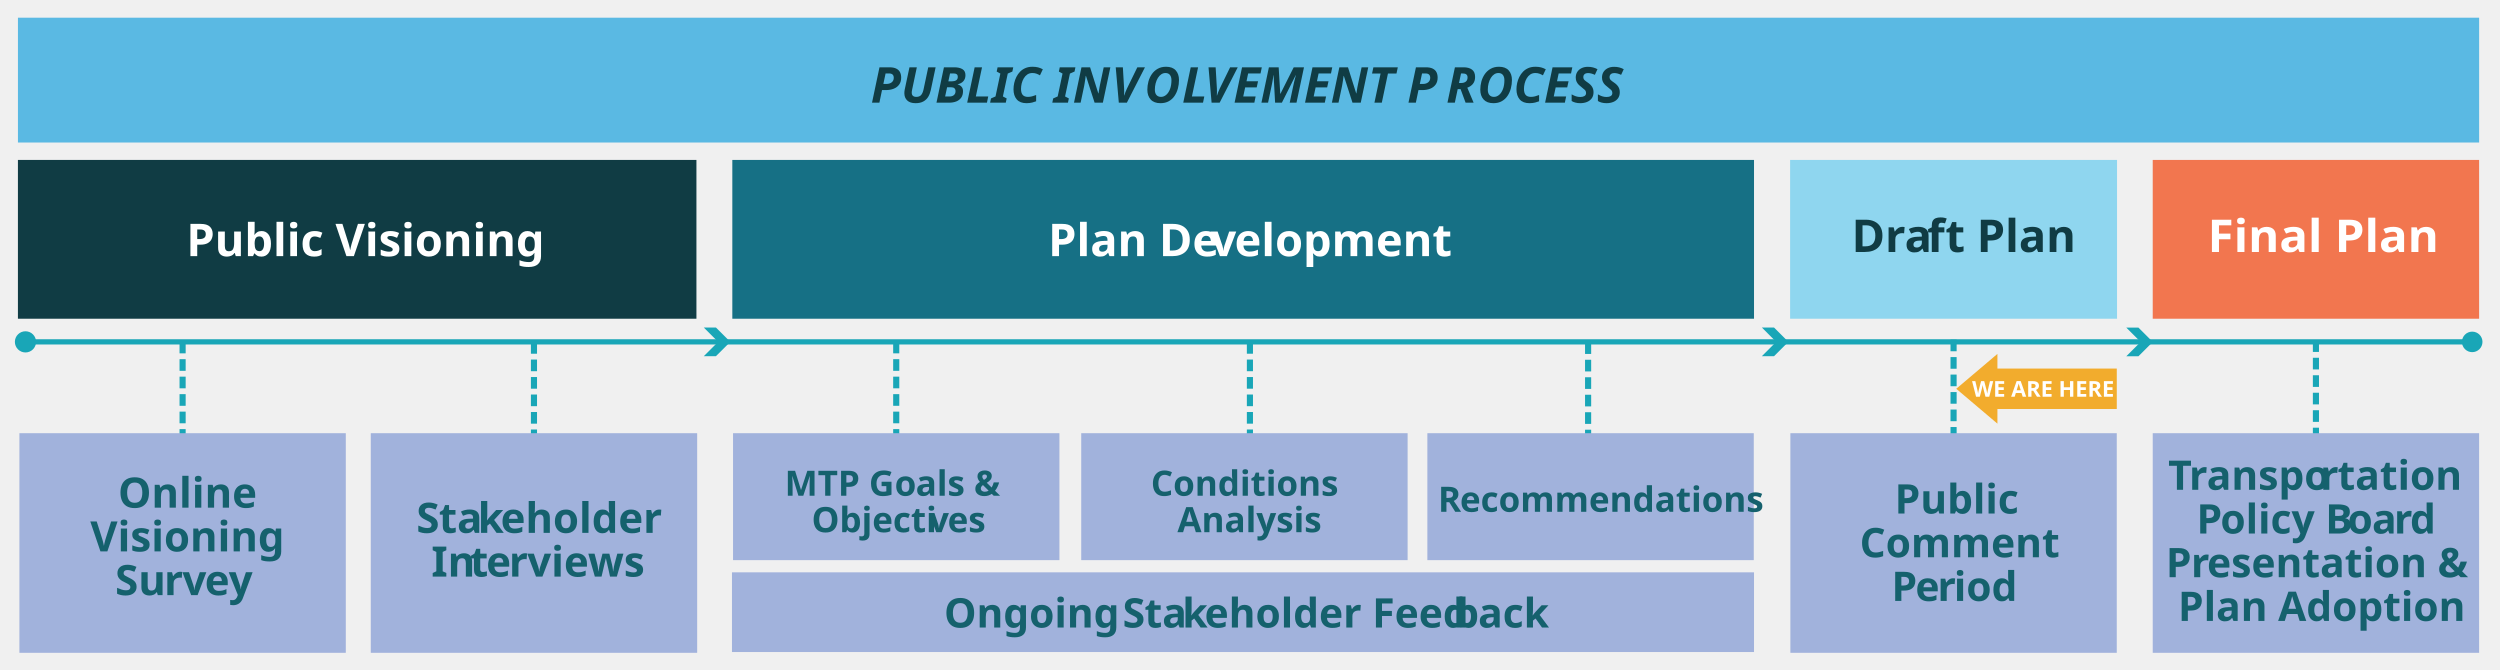
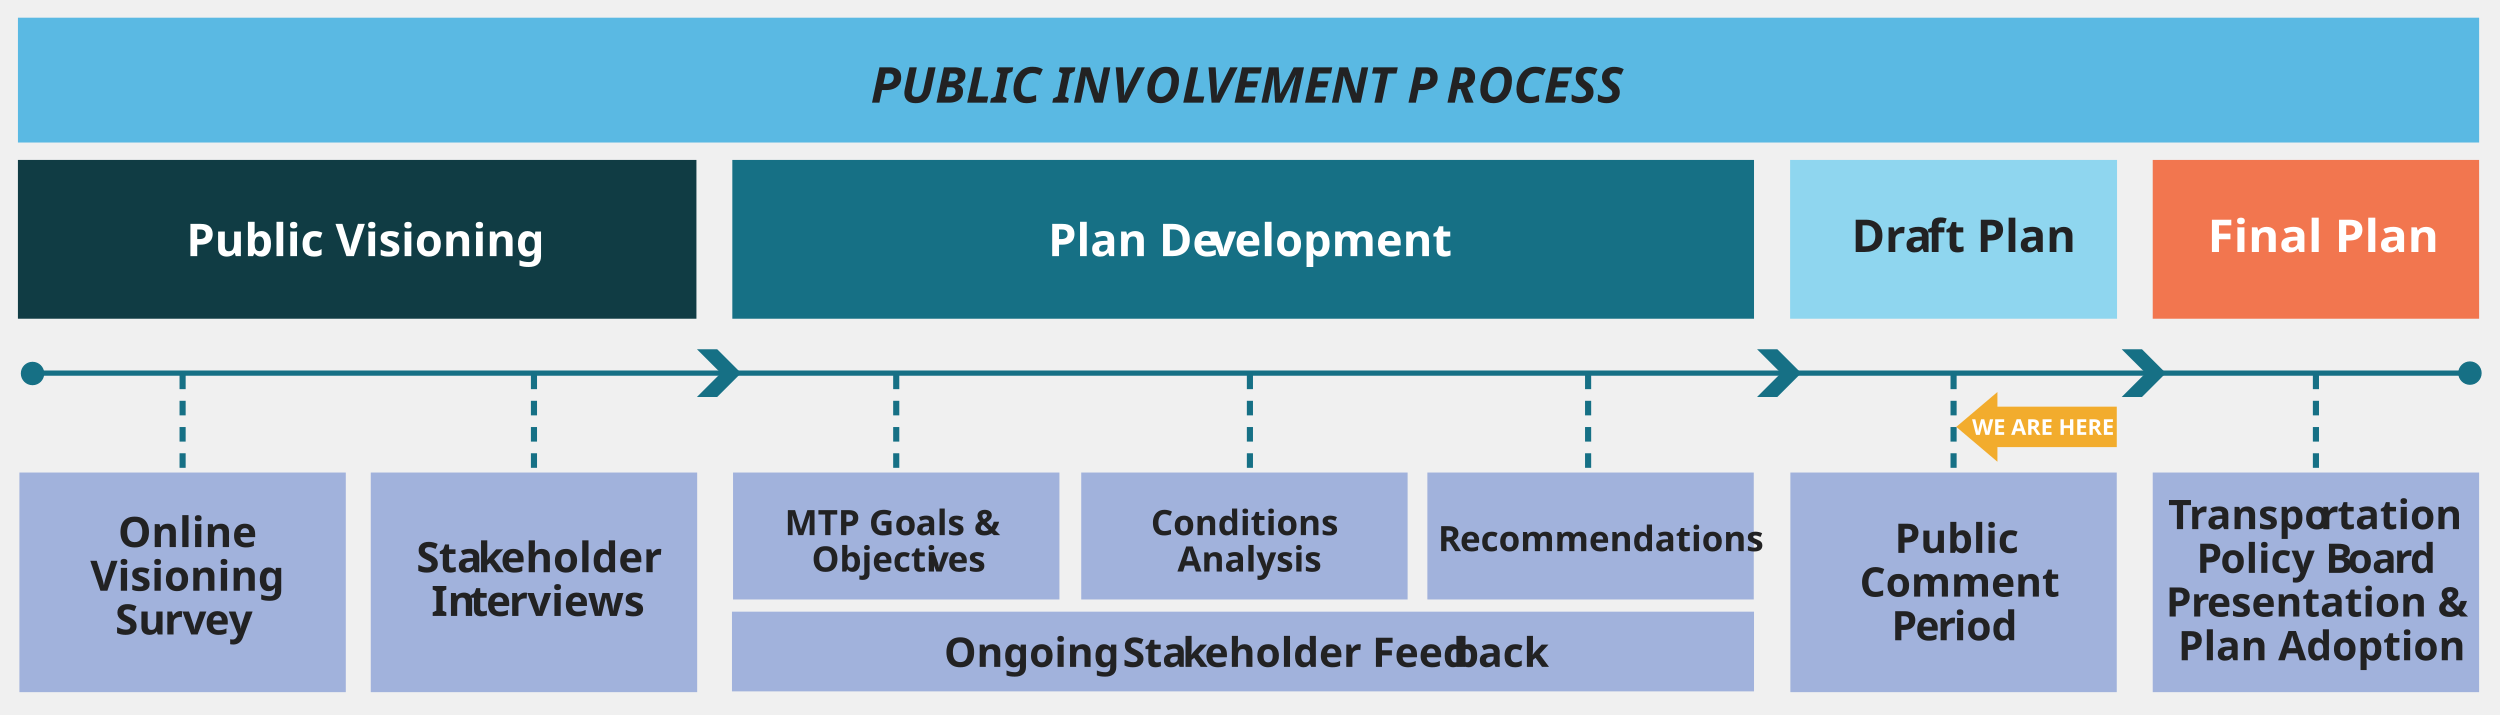
- <svg xmlns="http://www.w3.org/2000/svg" viewBox="0 0 1715.74 459.43">
+ <svg xmlns="http://www.w3.org/2000/svg" viewBox="0 0 1715.74 490.32">
  <defs>
-     <style>.cls-1,.cls-3,.cls-4,.cls-5,.cls-6{fill:none;stroke:#19a6b7;stroke-miterlimit:10;}.cls-1{stroke-width:1.93px;}.cls-2{fill:#19a6b7;}.cls-3{stroke-width:3.6px;}.cls-4{stroke-width:4.2px;stroke-dasharray:8 4;}.cls-5{stroke-width:1.87px;}.cls-6{stroke-width:1.93px;}.cls-7{fill:#5ab9e3;}.cls-8{font-size:34px;font-family:SegoeUI-BoldItalic, Segoe UI;font-style:italic;}.cls-31,.cls-36,.cls-8{fill:#103c44;}.cls-13,.cls-22,.cls-24,.cls-33,.cls-36,.cls-40,.cls-8{font-weight:700;}.cls-9{letter-spacing:0em;}.cls-10{letter-spacing:-0.07em;}.cls-11{letter-spacing:-0.01em;}.cls-12{fill:#a1b2dc;}.cls-13{font-size:28.8px;}.cls-13,.cls-22,.cls-24{fill:#15616d;}.cls-13,.cls-22,.cls-24,.cls-33,.cls-36,.cls-40{font-family:SegoeUI-Bold, Segoe UI;}.cls-14{letter-spacing:0.04em;}.cls-15{letter-spacing:-0.01em;}.cls-16{letter-spacing:0em;}.cls-17{letter-spacing:-0.02em;}.cls-18{letter-spacing:0em;}.cls-19{letter-spacing:-0.01em;}.cls-20{letter-spacing:0em;}.cls-21{letter-spacing:0.04em;}.cls-22{font-size:24px;}.cls-23{letter-spacing:-0.01em;}.cls-24{font-size:28px;}.cls-25{letter-spacing:-0.02em;}.cls-26{letter-spacing:-0.01em;}.cls-27{letter-spacing:-0.08em;}.cls-28{letter-spacing:0.03em;}.cls-29{letter-spacing:-0.03em;}.cls-30{letter-spacing:0em;}.cls-32{fill:#167085;}.cls-33,.cls-36{font-size:31px;}.cls-33,.cls-40{fill:#fff;}.cls-34{fill:#8fd6ef;}.cls-35{fill:#f2764f;}.cls-37{letter-spacing:0.02em;}.cls-38{letter-spacing:0em;}.cls-39{fill:#f2ac2d;}.cls-40{font-size:15px;}</style>
+     <style>.cls-1,.cls-3,.cls-4{fill:#167085;}.cls-1,.cls-2,.cls-4{stroke:#167085;stroke-miterlimit:10;}.cls-1{stroke-width:3.6px;}.cls-2{fill:none;stroke-width:4.2px;stroke-dasharray:10 8;}.cls-5{fill:#5ab9e3;}.cls-6{font-size:34px;font-family:SegoeUI-BoldItalic, Segoe UI;font-style:italic;}.cls-11,.cls-20,.cls-22,.cls-33,.cls-6{fill:#222223;}.cls-11,.cls-20,.cls-22,.cls-30,.cls-33,.cls-37,.cls-6{font-weight:700;}.cls-7{letter-spacing:0em;}.cls-8{letter-spacing:-0.07em;}.cls-9{letter-spacing:-0.01em;}.cls-10{fill:#a1b2dc;}.cls-11{font-size:28.8px;}.cls-11,.cls-20,.cls-22,.cls-30,.cls-33,.cls-37{font-family:SegoeUI-Bold, Segoe UI;}.cls-12{letter-spacing:0.04em;}.cls-13{letter-spacing:-0.01em;}.cls-14{letter-spacing:0em;}.cls-15{letter-spacing:-0.02em;}.cls-16{letter-spacing:0em;}.cls-17{letter-spacing:-0.01em;}.cls-18{letter-spacing:0em;}.cls-19{letter-spacing:0.04em;}.cls-20{font-size:24px;}.cls-21{letter-spacing:-0.01em;}.cls-22{font-size:28px;}.cls-23{letter-spacing:-0.02em;}.cls-24{letter-spacing:-0.01em;}.cls-25{letter-spacing:-0.08em;}.cls-26{letter-spacing:0.03em;}.cls-27{letter-spacing:-0.03em;}.cls-28{letter-spacing:0em;}.cls-29{fill:#103c44;}.cls-30,.cls-33{font-size:31px;}.cls-30,.cls-37{fill:#fff;}.cls-31{fill:#8fd6ef;}.cls-32{fill:#f2764f;}.cls-34{letter-spacing:0.02em;}.cls-35{letter-spacing:0em;}.cls-36{fill:#f2ac2d;}.cls-37{font-size:15px;}</style>
  </defs>
  <g id="Layer_2" data-name="Layer 2">
-     <polyline class="cls-1" points="494.56 234.62 40.21 234.62 17.12 234.62" />
-     <polygon class="cls-2" points="483.01 224.78 492.84 234.62 483.01 244.45 491.35 244.45 501.19 234.62 491.35 224.78 483.01 224.78" />
-     <path class="cls-2" d="M17.48,227.35a7.27,7.27,0,1,0,7.27,7.27A7.27,7.27,0,0,0,17.48,227.35Z" />
-     <polyline class="cls-3" points="1701.41 234.62 120.12 234.62 17.23 234.62" />
-     <line class="cls-4" x1="125.32" y1="234.5" x2="125.32" y2="299.98" />
-     <line class="cls-4" x1="366.46" y1="234.76" x2="366.46" y2="300.24" />
-     <line class="cls-4" x1="615.08" y1="234.5" x2="615.08" y2="299.98" />
-     <line class="cls-4" x1="857.81" y1="234.76" x2="857.81" y2="300.24" />
-     <line class="cls-4" x1="1089.91" y1="234.91" x2="1089.91" y2="300.39" />
-     <line class="cls-4" x1="1340.73" y1="233.07" x2="1340.73" y2="298.75" />
-     <polyline class="cls-5" points="1697.02 234.64 1275.24 234.64 1247.36 234.64" />
-     <circle class="cls-2" cx="1696.67" cy="234.64" r="7.04" />
-     <line class="cls-4" x1="1589.41" y1="233.53" x2="1589.41" y2="299.01" />
-     <polyline class="cls-6" points="1220.71 234.62 770.18 234.62 740.44 234.62" />
-     <polygon class="cls-2" points="1209.16 224.78 1218.99 234.62 1209.16 244.45 1217.51 244.45 1227.34 234.62 1217.51 224.78 1209.16 224.78" />
-     <polyline class="cls-6" points="1470.82 234.67 1020.29 234.67 990.55 234.67" />
-     <polygon class="cls-2" points="1459.26 224.84 1469.1 234.67 1459.26 244.5 1467.61 244.5 1477.44 234.67 1467.61 224.84 1459.26 224.84" />
+     <polyline class="cls-1" points="1701.77 256.07 120.48 256.07 17.59 256.07" />
+     <line class="cls-2" x1="125.32" y1="257.07" x2="125.32" y2="347.79" />
+     <line class="cls-2" x1="366.46" y1="257.07" x2="366.46" y2="347.79" />
+     <line class="cls-2" x1="615.08" y1="257.07" x2="615.08" y2="347.79" />
+     <line class="cls-2" x1="857.81" y1="257.07" x2="857.81" y2="347.79" />
+     <line class="cls-2" x1="1089.91" y1="257.07" x2="1089.91" y2="347.79" />
+     <line class="cls-2" x1="1340.73" y1="257.07" x2="1340.73" y2="348.06" />
+     <line class="cls-2" x1="1589.41" y1="257.07" x2="1589.41" y2="347.79" />
+     <polygon class="cls-3" points="478.29 239.68 494.69 256.07 478.29 272.45 492.2 272.45 508.59 256.07 492.2 239.68 478.29 239.68" />
+     <polygon class="cls-3" points="1205.85 239.68 1222.25 256.07 1205.85 272.45 1219.77 272.45 1236.15 256.07 1219.77 239.68 1205.85 239.68" />
+     <polygon class="cls-3" points="1456.11 239.68 1472.51 256.07 1456.11 272.45 1470.02 272.45 1486.41 256.07 1470.02 239.68 1456.11 239.68" />
+     <circle class="cls-4" cx="22.33" cy="256.33" r="7.54" />
+     <circle class="cls-4" cx="1695.11" cy="256.07" r="7.54" />
  </g>
  <g id="Layer_3" data-name="Layer 3">
-     <rect class="cls-7" x="12.31" y="12.15" width="1689.11" height="85.66" />
-     <text class="cls-8" transform="translate(597.57 70.47)">PUBLIC IN<tspan class="cls-9" x="165.09" y="0">V</tspan>
+     <rect class="cls-5" x="12.31" y="12.15" width="1689.11" height="85.66" />
+     <text class="cls-6" transform="translate(597.57 70.47)">PUBLIC IN<tspan class="cls-7" x="165.09" y="0">V</tspan>
      <tspan x="187.8" y="0">O</tspan>
-       <tspan class="cls-10" x="213.6" y="0">L</tspan>
+       <tspan class="cls-8" x="213.6" y="0">L</tspan>
      <tspan x="228.77" y="0">VEMENT P</tspan>
-       <tspan class="cls-11" x="394.92" y="0">R</tspan>
+       <tspan class="cls-9" x="394.92" y="0">R</tspan>
      <tspan x="416.3" y="0">OCESS</tspan>
    </text>
-     <rect class="cls-12" x="13.32" y="297.3" width="224" height="150.72" />
-     <text class="cls-13" transform="translate(81 348.43)">Online<tspan x="-19.04" y="30">Visioning</tspan>
+     <rect class="cls-10" x="13.32" y="324.3" width="224" height="150.72" />
+     <text class="cls-11" transform="translate(81 375.43)">Online<tspan x="-19.04" y="30">Visioning</tspan>
      <tspan x="-1.98" y="60">Su</tspan>
-       <tspan class="cls-14" x="31.59" y="60">r</tspan>
-       <tspan class="cls-15" x="44.21" y="60">v</tspan>
-       <tspan class="cls-16" x="59.53" y="60">ey</tspan>
+       <tspan class="cls-12" x="31.59" y="60">r</tspan>
+       <tspan class="cls-13" x="44.21" y="60">v</tspan>
+       <tspan class="cls-14" x="59.53" y="60">ey</tspan>
    </text>
-     <rect class="cls-12" x="254.46" y="297.3" width="224" height="150.72" />
-     <text class="cls-13" transform="translate(285.75 365.71)">
-       <tspan class="cls-17">S</tspan>
-       <tspan class="cls-18" x="15.43" y="0">ta</tspan>
-       <tspan class="cls-19" x="42.13" y="0">k</tspan>
+     <rect class="cls-10" x="254.46" y="324.3" width="224" height="150.72" />
+     <text class="cls-11" transform="translate(285.75 392.71)">
+       <tspan class="cls-15">S</tspan>
+       <tspan class="cls-16" x="15.43" y="0">ta</tspan>
+       <tspan class="cls-17" x="42.13" y="0">k</tspan>
      <tspan x="57.83" y="0">eholder</tspan>
      <tspan x="10.28" y="30">In</tspan>
-       <tspan class="cls-20" x="36.83" y="30">t</tspan>
+       <tspan class="cls-18" x="36.83" y="30">t</tspan>
      <tspan x="47.93" y="30">e</tspan>
-       <tspan class="cls-21" x="63.51" y="30">r</tspan>
+       <tspan class="cls-19" x="63.51" y="30">r</tspan>
      <tspan x="76.12" y="30">views</tspan>
    </text>
-     <rect class="cls-12" x="503.08" y="297.3" width="224" height="87.12" />
-     <text class="cls-22" transform="translate(538.54 340.24)">MTP G<tspan class="cls-23" x="75.46" y="0">o</tspan>
+     <rect class="cls-10" x="503.08" y="324.3" width="224" height="87.12" />
+     <text class="cls-20" transform="translate(538.54 367.24)">MTP G<tspan class="cls-21" x="75.46" y="0">o</tspan>
      <tspan x="89.89" y="0">als &amp; </tspan>
      <tspan x="18.47" y="25">Objecti</tspan>
-       <tspan class="cls-23" x="99.04" y="25">v</tspan>
+       <tspan class="cls-21" x="99.04" y="25">v</tspan>
      <tspan x="111.81" y="25">es</tspan>
    </text>
-     <rect class="cls-12" x="742.04" y="297.3" width="224" height="87.12" />
-     <rect class="cls-12" x="502.35" y="392.79" width="701.42" height="54.69" />
-     <text class="cls-24" transform="translate(647.89 430.67)">Ongoing <tspan class="cls-25" x="122.58" y="0">S</tspan>
+     <rect class="cls-10" x="742.04" y="324.3" width="224" height="87.12" />
+     <rect class="cls-10" x="502.35" y="419.79" width="701.42" height="54.69" />
+     <text class="cls-22" transform="translate(647.89 457.67)">Ongoing <tspan class="cls-23" x="122.58" y="0">S</tspan>
      <tspan x="137.58" y="0">ta</tspan>
-       <tspan class="cls-26" x="163.54" y="0">k</tspan>
+       <tspan class="cls-24" x="163.54" y="0">k</tspan>
      <tspan x="178.8" y="0">eholder Feed</tspan>
-       <tspan class="cls-23" x="349.43" y="0">b</tspan>
+       <tspan class="cls-21" x="349.43" y="0">b</tspan>
      <tspan x="366.52" y="0">ack</tspan>
    </text>
-     <rect class="cls-12" x="1228.73" y="297.3" width="224" height="150.72" />
-     <rect class="cls-12" x="1477.41" y="297.3" width="224" height="150.72" />
-     <text class="cls-24" transform="translate(1488.01 336.14)">
-       <tspan class="cls-27">T</tspan>
+     <rect class="cls-10" x="1228.73" y="324.3" width="224" height="150.72" />
+     <rect class="cls-10" x="1477.41" y="324.3" width="224" height="150.72" />
+     <text class="cls-22" transform="translate(1488.01 363.14)">
+       <tspan class="cls-25">T</tspan>
      <tspan x="14.3" y="0">ranspo</tspan>
-       <tspan class="cls-28" x="104.25" y="0">r</tspan>
+       <tspan class="cls-26" x="104.25" y="0">r</tspan>
      <tspan x="116.2" y="0">tation </tspan>
-       <tspan class="cls-29" x="19.47" y="30">P</tspan>
+       <tspan class="cls-27" x="19.47" y="30">P</tspan>
      <tspan x="35.83" y="30">olicy B</tspan>
-       <tspan class="cls-23" x="123.05" y="30">o</tspan>
+       <tspan class="cls-21" x="123.05" y="30">o</tspan>
      <tspan x="139.89" y="30">a</tspan>
-       <tspan class="cls-30" x="154.96" y="30">r</tspan>
+       <tspan class="cls-28" x="154.96" y="30">r</tspan>
      <tspan x="165.99" y="30">d</tspan>
      <tspan x="-1.55" y="60">P</tspan>
-       <tspan class="cls-30" x="15.65" y="60">r</tspan>
+       <tspan class="cls-28" x="15.65" y="60">r</tspan>
      <tspan x="26.68" y="60">esentation &amp; </tspan>
      <tspan x="6.75" y="90">Plan Adoption</tspan>
    </text>
-     <rect class="cls-31" x="12.3" y="109.76" width="465.66" height="108.98" />
-     <rect class="cls-32" x="502.59" y="109.76" width="701.18" height="108.98" />
-     <text class="cls-33" transform="translate(127.89 175.8)">Public Visioning</text>
-     <text class="cls-33" transform="translate(719.33 175.8)">Plan De<tspan class="cls-23" x="111.47" y="0">v</tspan>
+     <rect class="cls-29" x="12.3" y="109.76" width="465.66" height="108.98" />
+     <rect class="cls-3" x="502.59" y="109.76" width="701.18" height="108.98" />
+     <text class="cls-30" transform="translate(127.89 175.8)">Public Visioning</text>
+     <text class="cls-30" transform="translate(719.33 175.8)">Plan De<tspan class="cls-21" x="111.47" y="0">v</tspan>
      <tspan x="127.97" y="0">elopment</tspan>
    </text>
-     <rect class="cls-34" x="1228.54" y="109.76" width="224.38" height="108.98" />
-     <rect class="cls-35" x="1477.41" y="109.76" width="224" height="108.98" />
-     <text class="cls-33" transform="translate(1515.1 172.93) scale(1.05 1)">Final Plan</text>
-     <text class="cls-22" transform="translate(789.85 340.24)">Conditions <tspan x="18.2" y="25">Analysis</tspan>
+     <rect class="cls-31" x="1228.54" y="109.76" width="224.38" height="108.98" />
+     <rect class="cls-32" x="1477.41" y="109.76" width="224" height="108.98" />
+     <text class="cls-30" transform="translate(1515.1 172.93) scale(1.05 1)">Final Plan</text>
+     <text class="cls-20" transform="translate(789.85 367.24)">Conditions <tspan x="18.2" y="25">Analysis</tspan>
    </text>
-     <rect class="cls-12" x="979.6" y="297.3" width="224" height="87.12" />
-     <text class="cls-22" transform="translate(986.9 351.24)">
-       <tspan class="cls-25">R</tspan>
+     <rect class="cls-10" x="979.6" y="324.3" width="224" height="87.12" />
+     <text class="cls-20" transform="translate(986.9 378.24)">
+       <tspan class="cls-23">R</tspan>
      <tspan x="15.07" y="0">ecommendations</tspan>
    </text>
-     <text class="cls-36" transform="translate(1270.76 172.93)">Dra<tspan class="cls-37" x="51.87" y="0">f</tspan>
+     <text class="cls-33" transform="translate(1270.76 172.93)">Dra<tspan class="cls-34" x="51.87" y="0">f</tspan>
      <tspan x="64.35" y="0">t Plan</tspan>
    </text>
-     <text class="cls-24" transform="translate(1300.31 352.43)">Public<tspan x="-24.01" y="30">Comment</tspan>
-       <tspan class="cls-29" x="-2.16" y="60">P</tspan>
+     <text class="cls-22" transform="translate(1300.31 379.43)">Public<tspan x="-24.01" y="30">Comment</tspan>
+       <tspan class="cls-27" x="-2.16" y="60">P</tspan>
      <tspan x="14.21" y="60">e</tspan>
-       <tspan class="cls-38" x="29.35" y="60">r</tspan>
+       <tspan class="cls-35" x="29.35" y="60">r</tspan>
      <tspan x="40.61" y="60">iod</tspan>
    </text>
-     <rect class="cls-39" x="1360.09" y="252.94" width="92.65" height="27.76" />
-     <polygon class="cls-39" points="1342.57 266.82 1370.82 290.75 1370.82 242.88 1342.57 266.82" />
-     <text class="cls-40" transform="translate(1353.43 272.28)">WE ARE HERE</text>
+     <rect class="cls-36" x="1360.09" y="279.09" width="92.65" height="27.76" />
+     <polygon class="cls-36" points="1342.57 292.97 1370.82 316.91 1370.82 269.03 1342.57 292.97" />
+     <text class="cls-37" transform="translate(1353.43 298.44)">WE ARE HERE</text>
  </g>
</svg>
